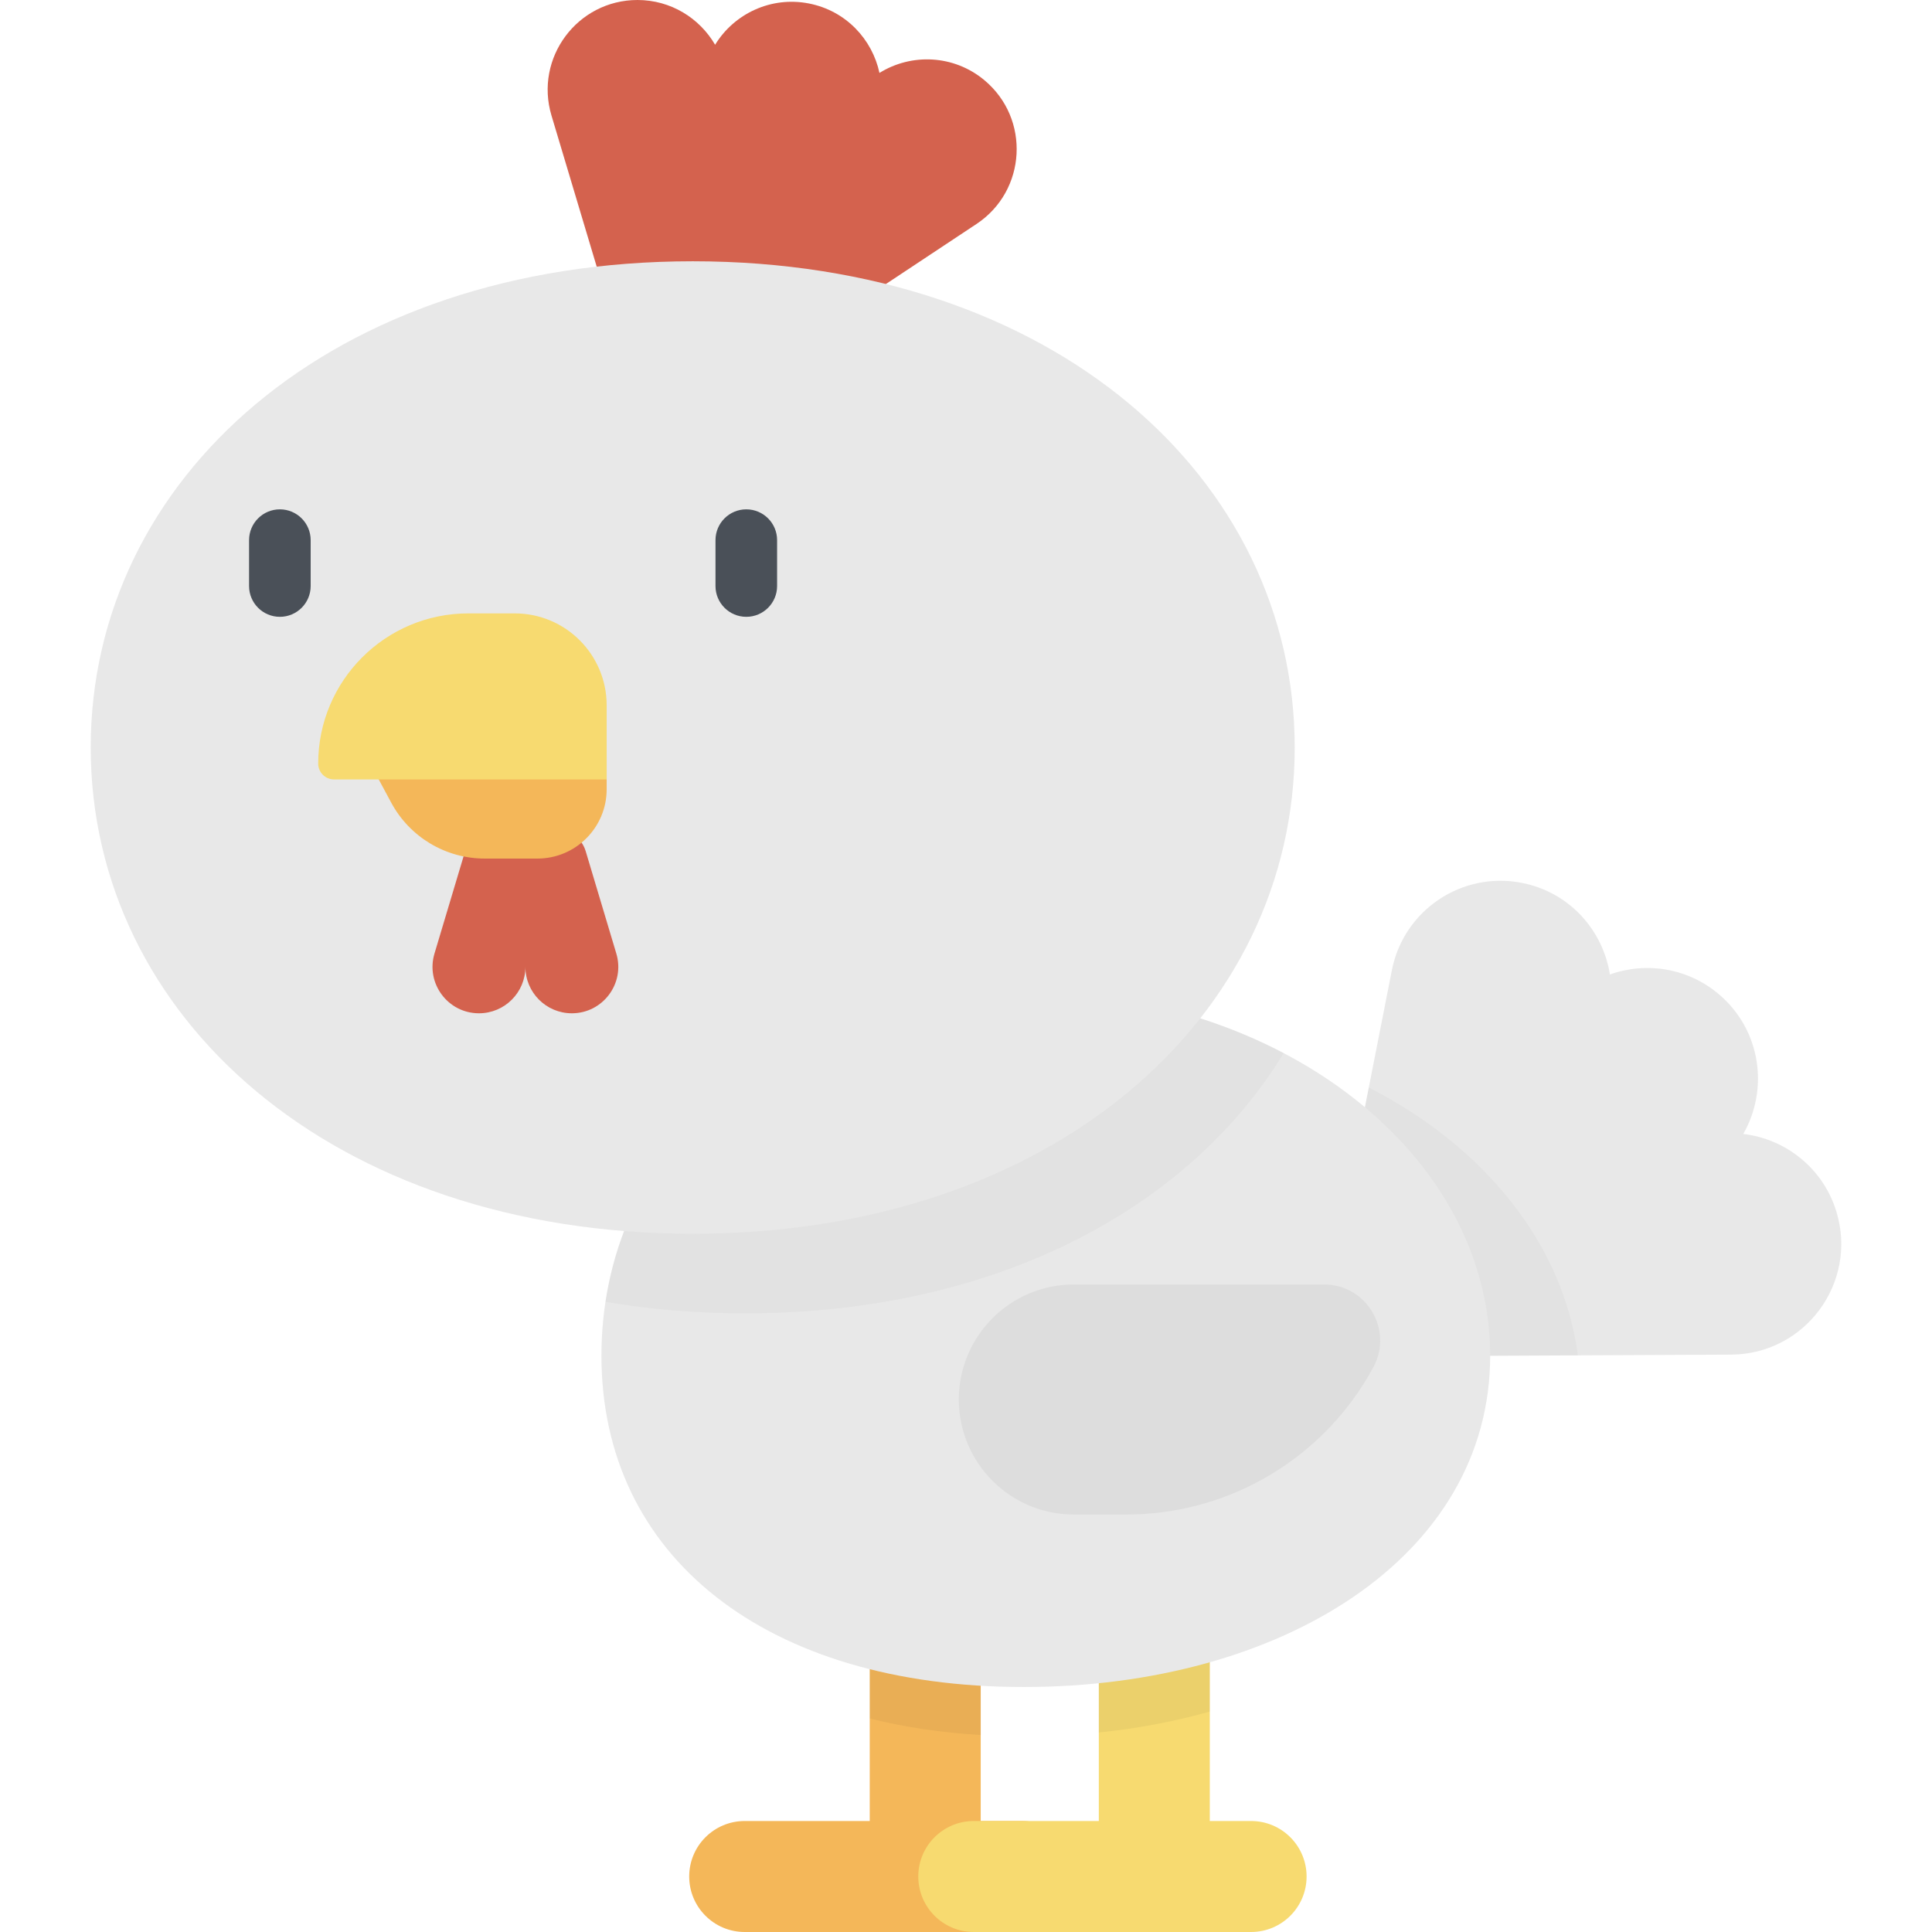
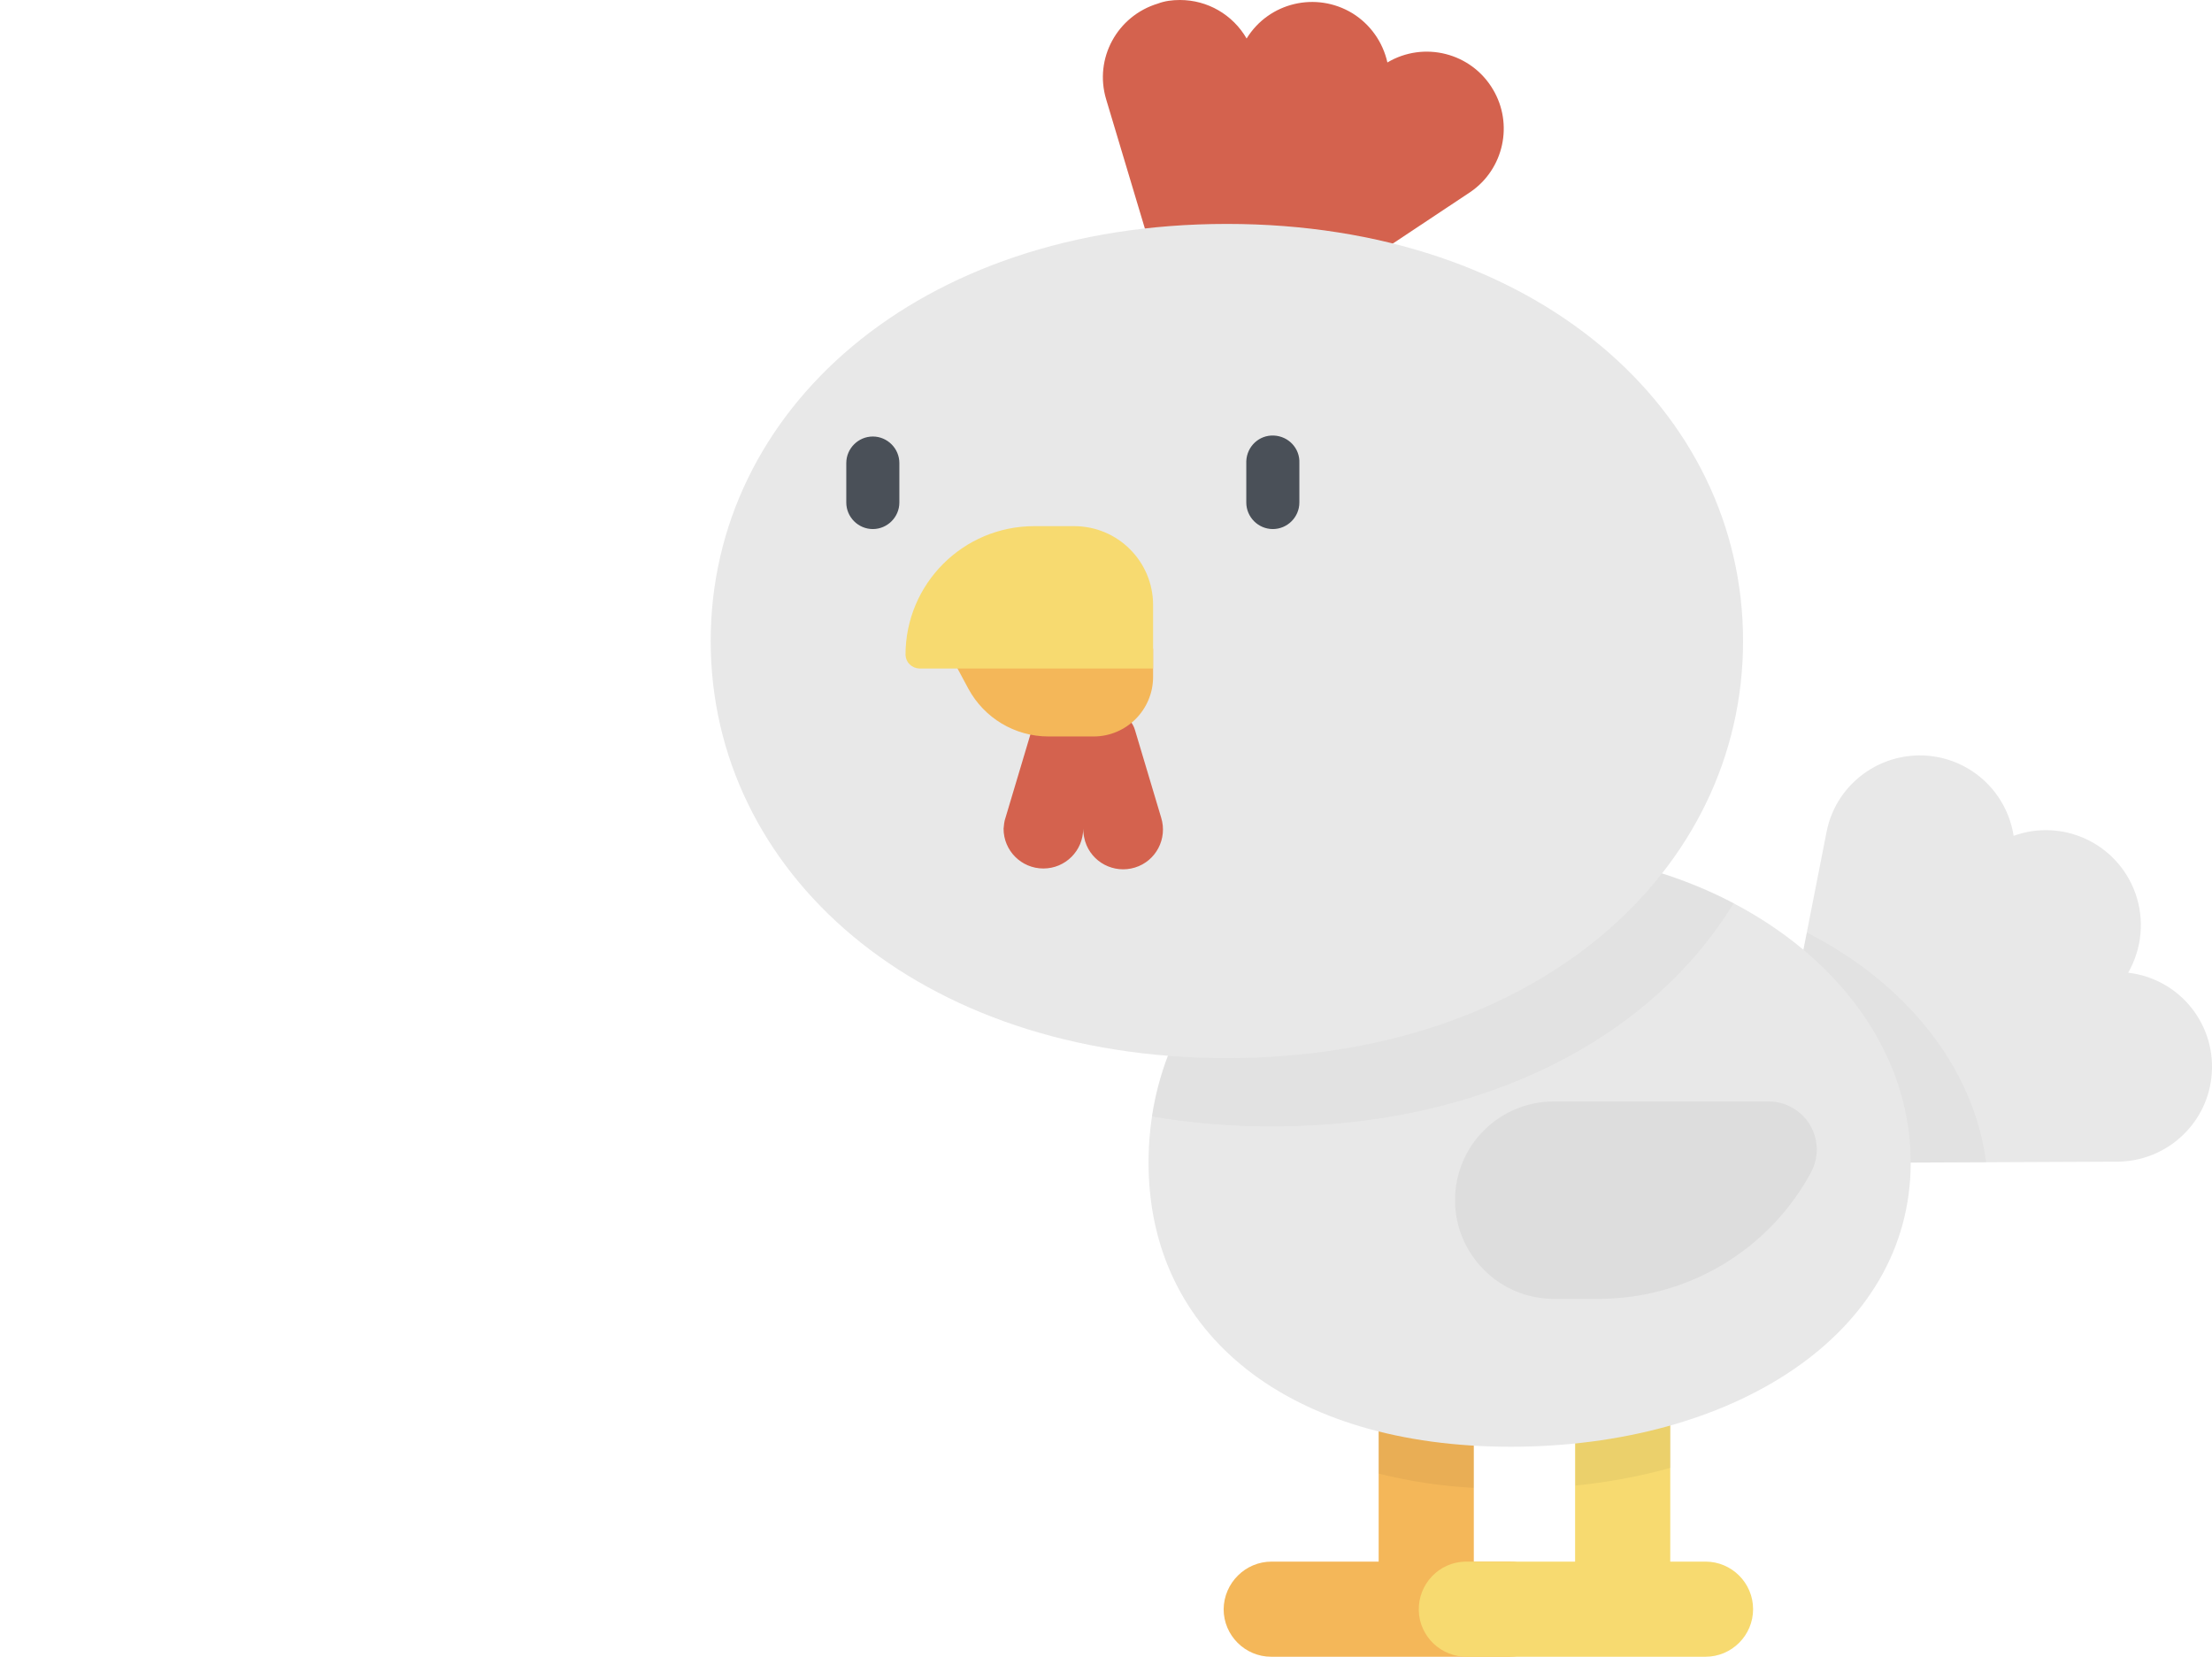
- <svg xmlns="http://www.w3.org/2000/svg" version="1.1" id="Layer_1" x="0px" y="0px" viewBox="0 0 512 512" style="enable-background:new 0 0 512 512;" xml:space="preserve" width="512px" height="512px">
-   <g transform="matrix(-1 -2.46519e-32 -2.46519e-32 1 512 -8.52651e-14)">
-     <path style="fill:#E8E8E8;" d="M156.155,323.288l-13.019-66.197c-3.127-15.897-18.549-26.25-34.446-23.123l0,0  c-12.742,2.507-21.502,12.664-23.333,24.281c-9.577-3.424-20.669-1.775-28.956,5.305l0,0c-11.214,9.579-13.117,25.24-6.382,36.958  c-11.234,1.308-21.179,9.083-24.685,20.594l0,0c-5.724,18.79,8.276,37.788,27.919,37.884l67.465,0.332  C129.008,359.362,158.229,333.832,156.155,323.288z" data-original="#E8E8E8" />
-     <path style="opacity:0.03;enable-background:new    ;" d="M156.155,323.288l-6.898-35.074  c-30.411,15.542-51.524,41.265-55.385,70.975l26.844,0.132C129.008,359.362,158.229,333.832,156.155,323.288z" data-original="#000000" />
-     <path style="fill:#F4B759;" d="M314.651,482.587h-33.139v-73.494h-29.412v73.494h-10.945c-8.122,0-14.706,6.584-14.706,14.706l0,0  c0,8.122,6.584,14.706,14.706,14.706h73.494c8.122,0,14.706-6.584,14.706-14.706l0,0  C329.357,489.172,322.773,482.587,314.651,482.587z" data-original="#F4B759" />
-     <path style="fill:#F7DA70;" d="M253.943,482.587h-33.14v-73.494h-29.412v73.494h-10.944c-8.122,0-14.706,6.584-14.706,14.706l0,0  c0,8.122,6.584,14.706,14.706,14.706h73.494c8.122,0,14.705-6.584,14.705-14.706l0,0  C268.648,489.172,262.064,482.587,253.943,482.587z" data-original="#F7DA70" />
-     <path style="opacity:0.05;enable-background:new    ;" d="M191.391,409.093v44.483c9.269,2.627,19.126,4.498,29.412,5.553v-50.036  L191.391,409.093L191.391,409.093z" data-original="#000000" />
-     <path style="opacity:0.05;enable-background:new    ;" d="M252.1,409.093v50.706c10.49-0.621,20.323-2.104,29.412-4.388v-46.318  H252.1z" data-original="#000000" />
-     <path style="fill:#E8E8E8;" d="M352.614,359.264c0,53.323-43.652,87.812-111.918,87.812s-123.606-34.489-123.606-87.812  s55.34-96.549,123.606-96.549S352.614,305.942,352.614,359.264z" data-original="#E8E8E8" />
-     <path style="opacity:0.03;enable-background:new    ;" d="M240.696,262.715c-25.499,0-49.192,6.033-68.874,16.368  c24.947,41.001,76.115,68.966,142.745,68.966c12.933,0,25.278-1.062,36.969-3.06C344.457,298.437,302.75,262.715,240.696,262.715z" data-original="#000000" />
-     <path style="fill:#D4624E;" d="M343.055,0L343.055,0c-8.788,0-16.444,4.777-20.565,11.862c-5.045-8.238-14.821-12.908-24.857-10.941  l0,0c-9.867,1.934-16.793,9.526-18.7,18.406c-8.476-5.274-19.71-4.826-27.799,1.916c-12.241,10.2-11.194,29.315,2.088,38.117  l45.617,30.233c4.613,3.057,49.323,0.136,51.322-6.545l15.69-52.429C370.421,15.354,358.99,0,343.055,0z" data-original="#D4624E" />
-     <path style="fill:#E8E8E8;" d="M487.959,198.098c0,71.166-63.825,128.857-159.534,128.857S168.89,269.263,168.89,198.098  S232.714,69.24,328.424,69.24S487.959,126.931,487.959,198.098z" data-original="#E8E8E8" />
-     <g>
-       <path style="fill:#4A5058" d="M314.224,163.464c-4.509,0-8.163-3.655-8.163-8.163v-12.156c0-4.508,3.654-8.163,8.163-8.163   s8.163,3.655,8.163,8.163v12.156C322.387,159.809,318.733,163.464,314.224,163.464z" data-original="#4A5058" class="active-path" />
-       <path style="fill:#4A5058" d="M437.832,163.464c-4.509,0-8.163-3.655-8.163-8.163v-12.156c0-4.508,3.654-8.163,8.163-8.163   s8.163,3.655,8.163,8.163v12.156C445.995,159.809,442.34,163.464,437.832,163.464z" data-original="#4A5058" class="active-path" />
-     </g>
-     <path style="fill:#D4624E;" d="M396.857,252.7l-8.114-27.111c-1.034-3.455-4.212-5.822-7.819-5.822c-4.507,0-11.816,0-16.323,0  c-3.606,0-6.785,2.366-7.819,5.822l-8.113,27.111c-2.363,7.893,3.549,15.833,11.788,15.833c6.796,0,12.305-5.509,12.305-12.305  c0,6.796,5.509,12.305,12.305,12.305C393.308,268.533,399.219,260.594,396.857,252.7z" data-original="#D4624E" />
-     <path style="fill:#F4B759;" d="M351.228,200.457v8.714c0,10.141,8.221,18.361,18.362,18.361h13.945  c10.356,0,19.875-5.689,24.781-14.809l6.597-12.266L351.228,200.457L351.228,200.457z" data-original="#F4B759" />
-     <path style="fill:#F7DA70;" d="M423.473,206.556h-72.245v-19.639c0-13.455,10.908-24.363,24.363-24.363h12.286  c21.98,0,39.798,17.818,39.798,39.798l0,0C427.675,204.674,425.793,206.556,423.473,206.556z" data-original="#F7DA70" />
-     <path style="opacity:0.05;enable-background:new    ;" d="M227.419,401.367h-13.91c-27.345,0-52.487-14.998-65.478-39.062l0,0  c-5.342-9.894,1.823-21.904,13.067-21.904h66.321c16.835,0,30.483,13.647,30.483,30.483l0,0  C257.901,387.72,244.254,401.367,227.419,401.367z" data-original="#000000" />
-   </g>
+ <svg xmlns="http://www.w3.org/2000/svg" version="1.1" id="Layer_1" x="0px" y="0px" viewBox="0 0 683.5 512" style="enable-background:new 0 0 683.5 512;" xml:space="preserve">
+   <style type="text/css">
+ 	.st0{fill:#E8E8E8;}
+ 	.st1{opacity:3.000000e-02;enable-background:new    ;}
+ 	.st2{fill:#F4B759;}
+ 	.st3{fill:#F7DA70;}
+ 	.st4{opacity:5.000000e-02;enable-background:new    ;}
+ 	.st5{fill:#D4624E;}
+ 	.st6{fill:#4A5058;}
+ </style>
+   <path class="st0" d="M551.4,323.3l13-66.2c3.1-15.9,18.6-26.2,34.5-23.1c0,0,0,0,0,0l0,0c12.1,2.4,21.4,12.1,23.3,24.3  c15.3-5.5,32.1,2.4,37.6,17.7c2.9,8.1,2.1,17.1-2.2,24.6c16.1,1.9,27.6,16.4,25.7,32.5c-1.7,14.7-14.2,25.8-29,25.9l-67.5,0.3  C578.5,359.3,549.3,333.8,551.4,323.3L551.4,323.3z" />
+   <path class="st1" d="M551.4,323.3l6.9-35.1c30.4,15.5,51.5,41.3,55.4,71l-26.8,0.1C578.5,359.3,549.3,333.8,551.4,323.3L551.4,323.3  z" />
+   <path class="st2" d="M392.9,482.6H426v-73.5h29.4v73.5h11c8.1,0,14.7,6.6,14.7,14.7v0l0,0c0,8.1-6.6,14.7-14.7,14.7h0h-73.6  c-8.1,0-14.7-6.6-14.7-14.7v0l0,0C378.2,489.2,384.8,482.6,392.9,482.6L392.9,482.6L392.9,482.6z" />
+   <path class="st3" d="M453.6,482.6h33.1v-73.5h29.4v73.5h10.9c8.1,0,14.7,6.6,14.7,14.7v0l0,0c0,8.1-6.6,14.7-14.7,14.7h-73.5  c-8.1,0.2-14.9-6.2-15.1-14.3c-0.2-8.1,6.2-14.9,14.3-15.1C453.1,482.6,453.3,482.6,453.6,482.6z" />
+   <path class="st4" d="M516.2,409.1v44.5c-9.6,2.7-19.5,4.5-29.4,5.5v-50L516.2,409.1z M455.4,409.1v50.7c-9.9-0.5-19.8-2-29.4-4.4  v-46.3H455.4z" />
+   <path class="st0" d="M354.9,359.3c0,53.3,43.6,87.8,111.9,87.8s123.6-34.5,123.6-87.8s-55.3-96.5-123.6-96.5  S354.9,305.9,354.9,359.3z" />
+   <path class="st1" d="M466.8,262.7c25.5,0,49.2,6,68.9,16.4c-25,41-76.1,69-142.8,69c-12.4,0-24.8-1-37-3.1  C363.1,298.4,404.8,262.7,466.8,262.7z" />
+   <path class="st5" d="M364.6,0c8.5,0,16.3,4.5,20.6,11.9c6.9-11.2,21.5-14.6,32.7-7.8c5.5,3.4,9.4,8.9,10.8,15.2  c11.3-6.7,25.9-3,32.6,8.3c6.4,10.7,3.4,24.6-6.9,31.7l-45.6,30.3c-4.6,3.1-49.3,0.1-51.3-6.5l-15.7-52.4  c-3.8-12.6,3.4-25.8,16-29.6C359.9,0.3,362.2,0,364.6,0z" />
+   <path class="st0" d="M219.6,198.1c0,71.2,63.8,128.9,159.5,128.9s159.5-57.7,159.5-128.9S474.8,69.2,379.1,69.2  S219.6,126.9,219.6,198.1z" />
+   <path class="st6" d="M393.3,163.5c4.5,0,8.2-3.7,8.2-8.2c0,0,0,0,0,0l0,0v-12.2c0.2-4.5-3.3-8.3-7.9-8.5c-4.5-0.2-8.3,3.3-8.5,7.9  c0,0,0,0,0,0c0,0.2,0,0.4,0,0.6v12.2C385.1,159.8,388.8,163.5,393.3,163.5L393.3,163.5L393.3,163.5z M269.7,163.5  c4.5,0,8.2-3.7,8.2-8.2c0,0,0,0,0,0l0,0v-12.2c0-4.5-3.7-8.2-8.2-8.2s-8.2,3.7-8.2,8.2v12.2C261.5,159.8,265.2,163.5,269.7,163.5  L269.7,163.5z" />
+   <path class="st5" d="M310.7,252.7l8.1-27.1c1-3.5,4.2-5.8,7.8-5.8h16.3c3.6,0,6.8,2.4,7.8,5.8l8.1,27.1c2,6.5-1.6,13.4-8.1,15.4  c-6.5,2-13.4-1.6-15.4-8.1c0-0.1-0.1-0.2-0.1-0.4c-0.3-1.1-0.5-2.3-0.5-3.5c0,6.8-5.5,12.3-12.3,12.3c-6.8,0-12.3-5.5-12.3-12.3  C310.2,255,310.3,253.8,310.7,252.7L310.7,252.7z" />
+   <path class="st2" d="M356.3,200.5v8.7c0,10.1-8.2,18.4-18.4,18.4l0,0H324c-10.4,0-19.9-5.7-24.8-14.8l-6.6-12.3L356.3,200.5z" />
+   <path class="st3" d="M284.1,206.6h72.2v-19.6c0-13.5-10.9-24.4-24.4-24.4h-12.3c-22,0-39.8,17.8-39.8,39.8l0,0  C279.9,204.7,281.7,206.5,284.1,206.6L284.1,206.6z" />
+   <path class="st4" d="M480.1,401.4H494c27.4,0,52.6-15,65.6-39.1c3.9-7.2,1.2-16.2-6-20.1c-2.2-1.2-4.6-1.8-7.1-1.8h-66.4  c-16.8,0-30.5,13.6-30.5,30.5c0,0,0,0,0,0l0,0C449.6,387.7,463.3,401.4,480.1,401.4z" />
</svg>
